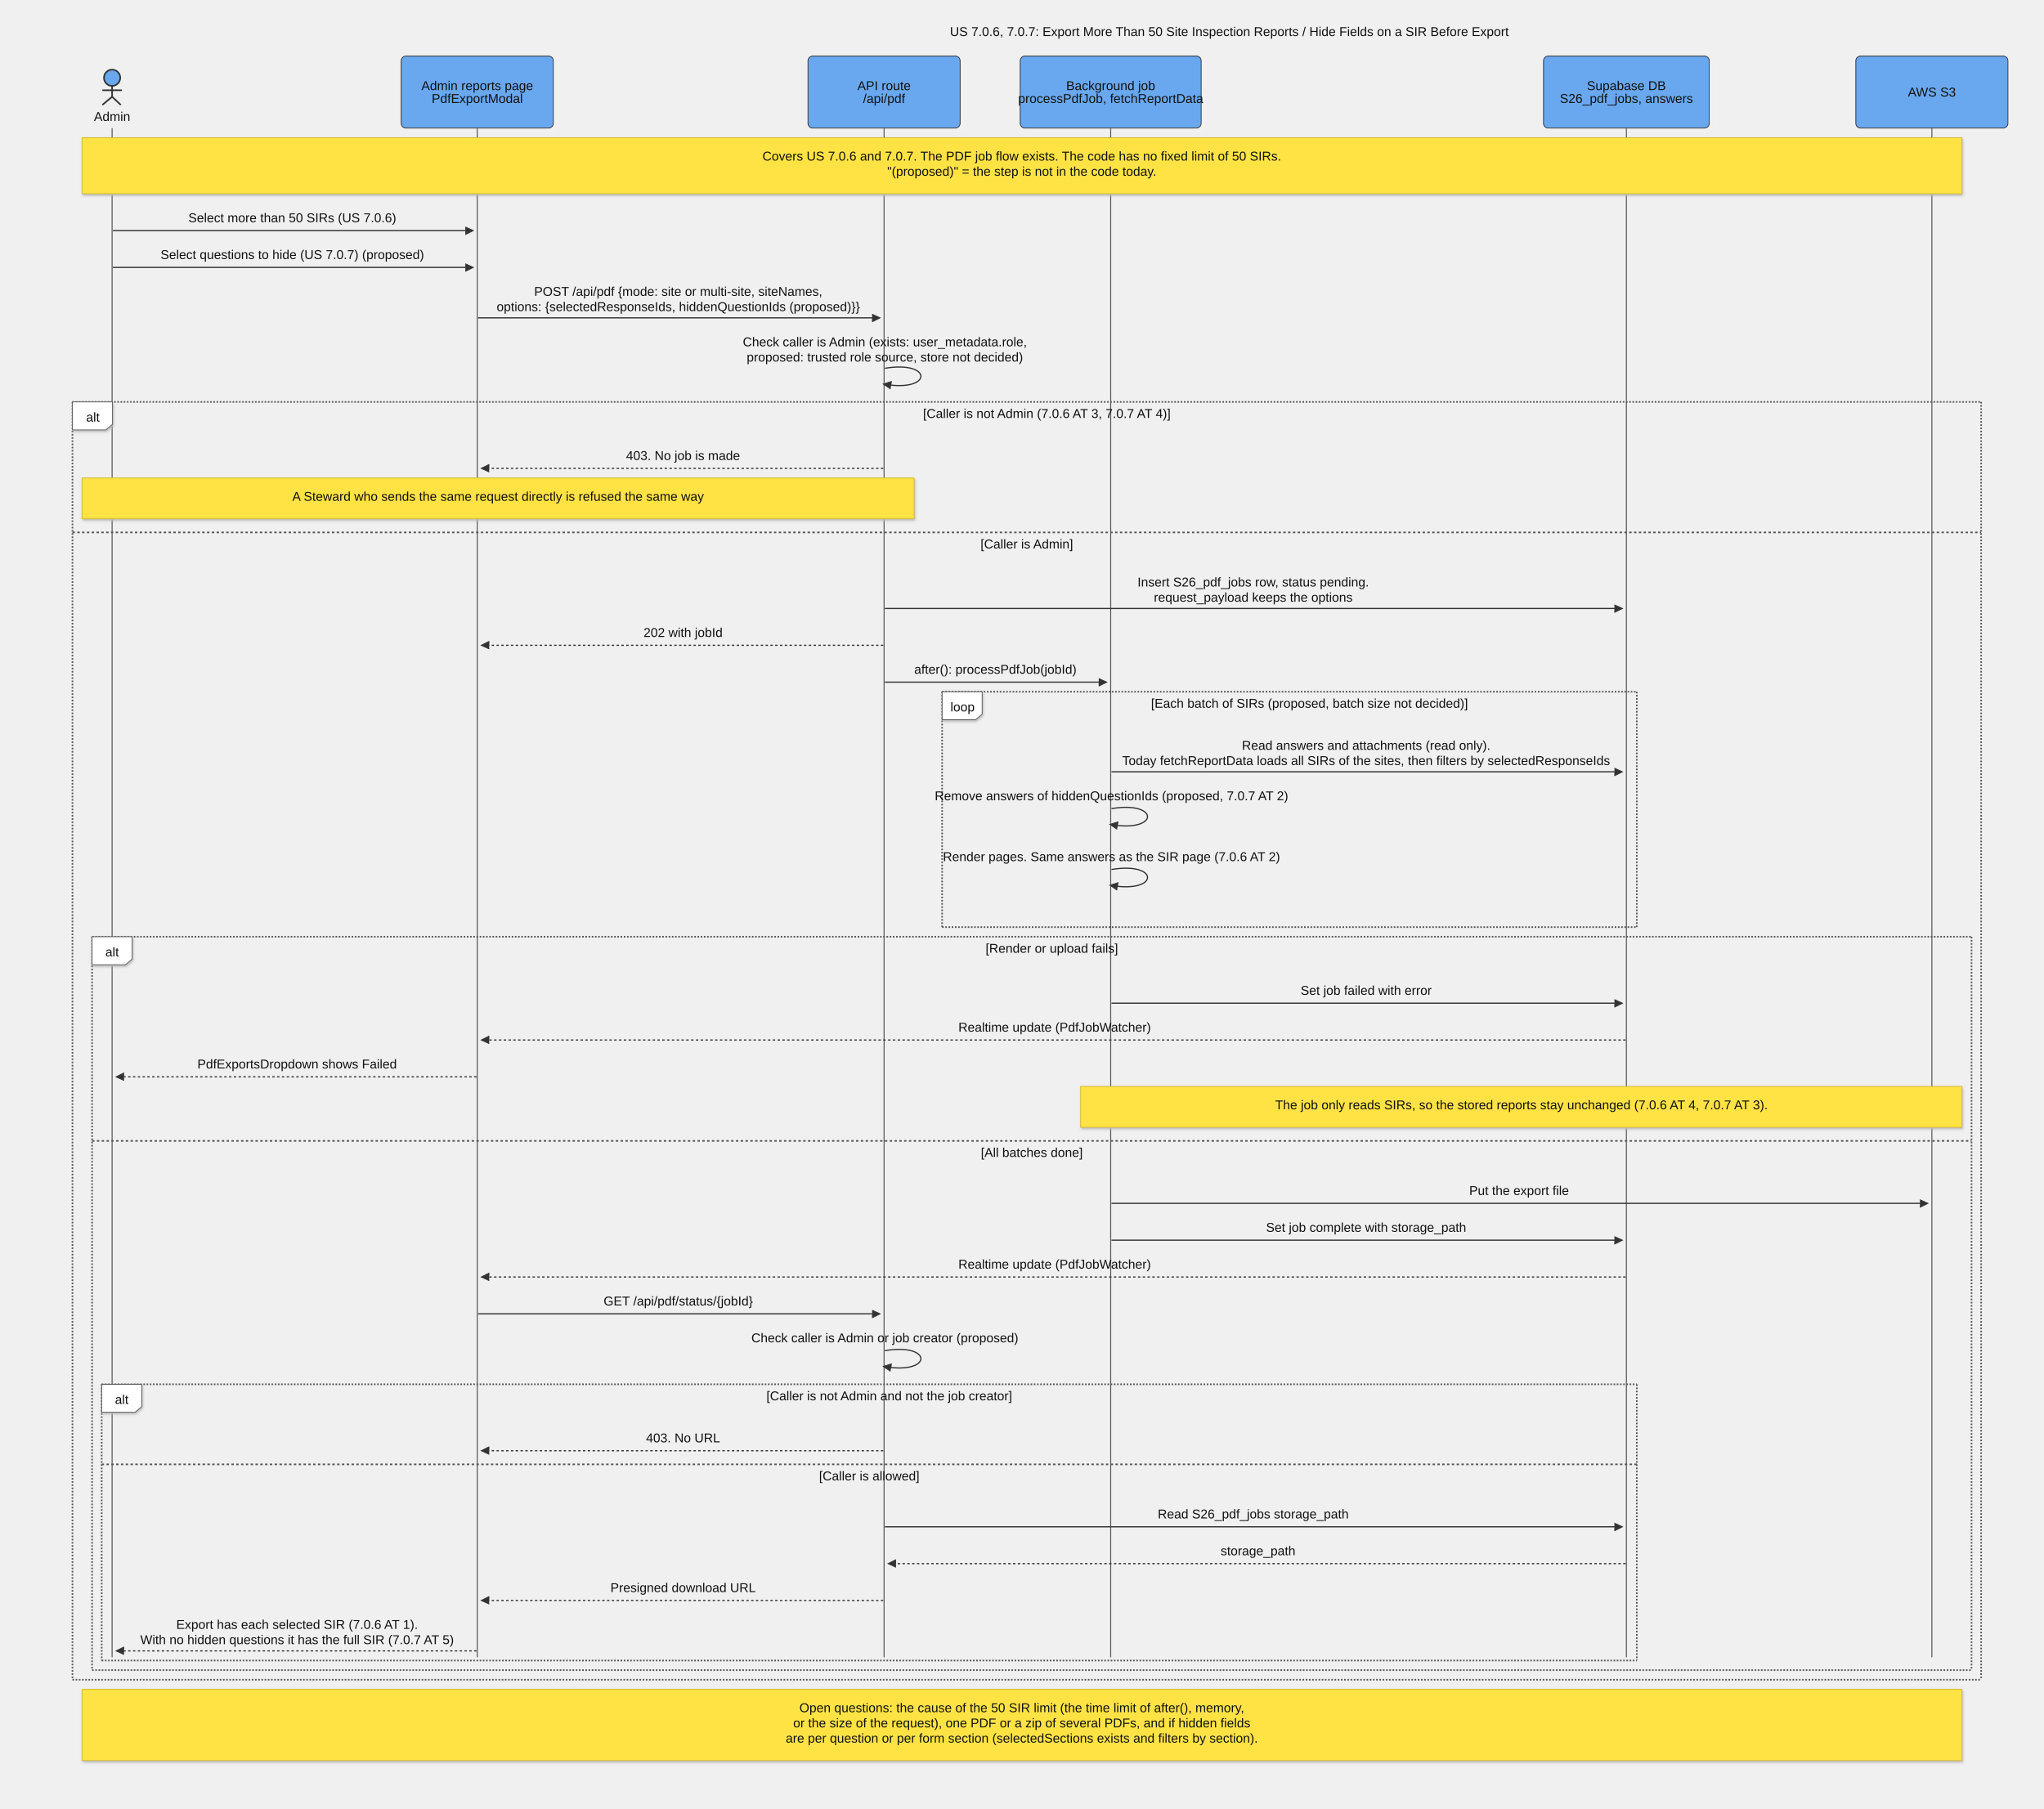
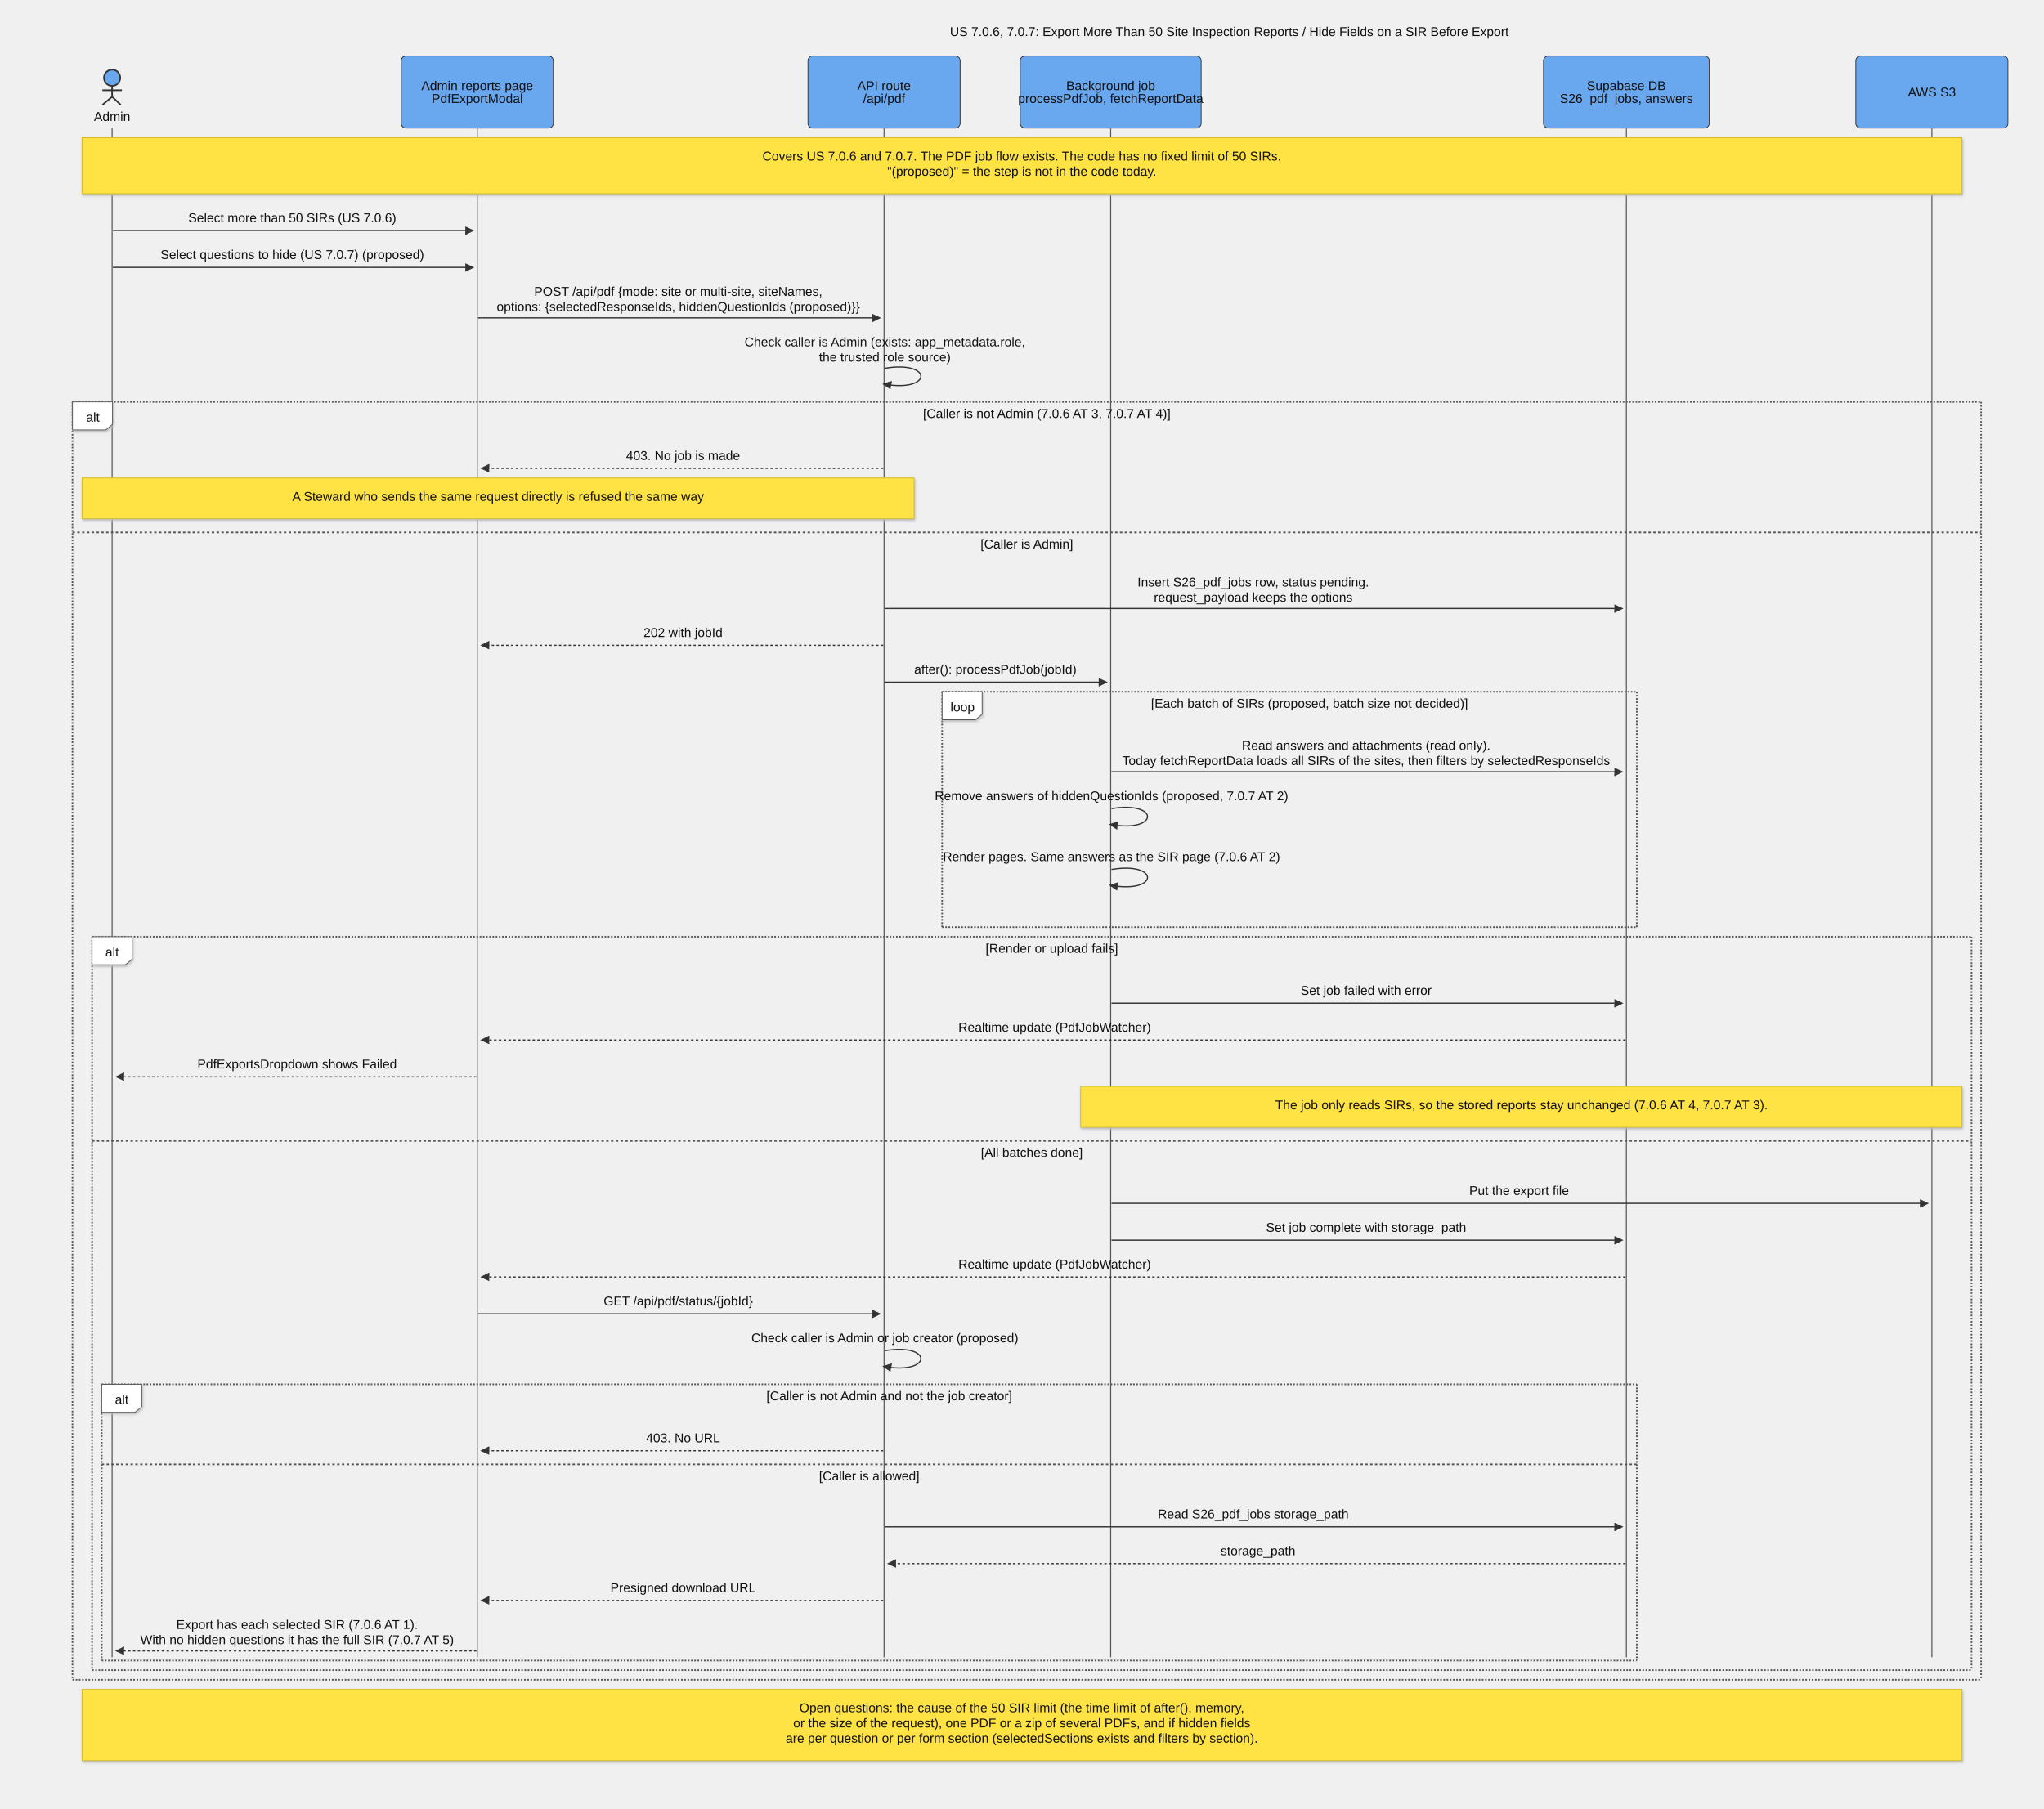
<svg xmlns="http://www.w3.org/2000/svg" id="my-svg" width="100%" style="max-width: 2552.5px; background-color: white;" viewBox="-45 -70 2552.5 2259" role="graphics-document document" aria-roledescription="sequence">
  <g>
    <line id="actor5" x1="2367.5" y1="90" x2="2367.5" y2="2000" class="actor-line 200" stroke-width="0.5px" stroke="#999" name="S3" data-et="life-line" data-id="S3" />
    <g id="root-5" data-look="neo" data-et="participant" data-type="participant" data-id="S3">
      <rect x="2272.5" y="0" fill="#eaeaea" stroke="#666" width="190" height="90" name="S3" rx="6" ry="6" class="actor actor-top" data-look="neo" filter="url(#my-svg-drop-shadow)" />
      <text x="2367.5" y="45" dominant-baseline="central" alignment-baseline="central" class="actor actor-box" style="text-anchor: middle; font-size: 16px; font-weight: 400;">
        <tspan x="2367.5" dy="0">AWS S3</tspan>
      </text>
    </g>
  </g>
  <g>
    <line id="actor4" x1="1986" y1="90" x2="1986" y2="2000" class="actor-line 200" stroke-width="0.5px" stroke="#999" name="DB" data-et="life-line" data-id="DB" />
    <g id="root-4" data-look="neo" data-et="participant" data-type="participant" data-id="DB">
      <rect x="1882.5" y="0" fill="#eaeaea" stroke="#666" width="207" height="90" name="DB" rx="6" ry="6" class="actor actor-top" data-look="neo" filter="url(#my-svg-drop-shadow)" />
      <text x="1986" y="45" dominant-baseline="central" alignment-baseline="central" class="actor actor-box" style="text-anchor: middle; font-size: 16px; font-weight: 400;">
        <tspan x="1986" dy="-8">Supabase DB</tspan>
      </text>
      <text x="1986" y="45" dominant-baseline="central" alignment-baseline="central" class="actor actor-box" style="text-anchor: middle; font-size: 16px; font-weight: 400;">
        <tspan x="1986" dy="8">S26_pdf_jobs, answers</tspan>
      </text>
    </g>
  </g>
  <g>
    <line id="actor3" x1="1342" y1="90" x2="1342" y2="2000" class="actor-line 200" stroke-width="0.5px" stroke="#999" name="Job" data-et="life-line" data-id="Job" />
    <g id="root-3" data-look="neo" data-et="participant" data-type="participant" data-id="Job">
      <rect x="1229" y="0" fill="#eaeaea" stroke="#666" width="226" height="90" name="Job" rx="6" ry="6" class="actor actor-top" data-look="neo" filter="url(#my-svg-drop-shadow)" />
      <text x="1342" y="45" dominant-baseline="central" alignment-baseline="central" class="actor actor-box" style="text-anchor: middle; font-size: 16px; font-weight: 400;">
        <tspan x="1342" dy="-8">Background job</tspan>
      </text>
      <text x="1342" y="45" dominant-baseline="central" alignment-baseline="central" class="actor actor-box" style="text-anchor: middle; font-size: 16px; font-weight: 400;">
        <tspan x="1342" dy="8">processPdfJob, fetchReportData</tspan>
      </text>
    </g>
  </g>
  <g>
    <line id="actor2" x1="1059" y1="90" x2="1059" y2="2000" class="actor-line 200" stroke-width="0.5px" stroke="#999" name="Api" data-et="life-line" data-id="Api" />
    <g id="root-2" data-look="neo" data-et="participant" data-type="participant" data-id="Api">
      <rect x="964" y="0" fill="#eaeaea" stroke="#666" width="190" height="90" name="Api" rx="6" ry="6" class="actor actor-top" data-look="neo" filter="url(#my-svg-drop-shadow)" />
      <text x="1059" y="45" dominant-baseline="central" alignment-baseline="central" class="actor actor-box" style="text-anchor: middle; font-size: 16px; font-weight: 400;">
        <tspan x="1059" dy="-8">API route</tspan>
      </text>
      <text x="1059" y="45" dominant-baseline="central" alignment-baseline="central" class="actor actor-box" style="text-anchor: middle; font-size: 16px; font-weight: 400;">
        <tspan x="1059" dy="8">/api/pdf</tspan>
      </text>
    </g>
  </g>
  <g>
    <line id="actor1" x1="551" y1="90" x2="551" y2="2000" class="actor-line 200" stroke-width="0.5px" stroke="#999" name="Page" data-et="life-line" data-id="Page" />
    <g id="root-1" data-look="neo" data-et="participant" data-type="participant" data-id="Page">
      <rect x="456" y="0" fill="#eaeaea" stroke="#666" width="190" height="90" name="Page" rx="6" ry="6" class="actor actor-top" data-look="neo" filter="url(#my-svg-drop-shadow)" />
      <text x="551" y="45" dominant-baseline="central" alignment-baseline="central" class="actor actor-box" style="text-anchor: middle; font-size: 16px; font-weight: 400;">
        <tspan x="551" dy="-8">Admin reports page</tspan>
      </text>
      <text x="551" y="45" dominant-baseline="central" alignment-baseline="central" class="actor actor-box" style="text-anchor: middle; font-size: 16px; font-weight: 400;">
        <tspan x="551" dy="8">PdfExportModal</tspan>
      </text>
    </g>
  </g>
  <g>
    <line id="actor0" x1="95" y1="90" x2="95" y2="2000" class="actor-line 200" stroke-width="0.5px" stroke="#999" name="Admin" data-et="life-line" data-id="Admin" />
  </g>
  <style>#my-svg{font-family:"trebuchet ms",verdana,arial,sans-serif;font-size:16px;fill:#111111;}@keyframes edge-animation-frame{from{stroke-dashoffset:0;}}@keyframes dash{to{stroke-dashoffset:0;}}#my-svg .edge-animation-slow{stroke-dasharray:9,5!important;stroke-dashoffset:900;animation:dash 50s linear infinite;stroke-linecap:round;}#my-svg .edge-animation-fast{stroke-dasharray:9,5!important;stroke-dashoffset:900;animation:dash 20s linear infinite;stroke-linecap:round;}#my-svg .error-icon{fill:hsl(31.791, 80.723%, 72.451%);}#my-svg .error-text{fill:rgb(13.542, 66.864, 126.958);stroke:rgb(13.542, 66.864, 126.958);}#my-svg .edge-thickness-normal{stroke-width:1px;}#my-svg .edge-thickness-thick{stroke-width:3.5px;}#my-svg .edge-pattern-solid{stroke-dasharray:0;}#my-svg .edge-thickness-invisible{stroke-width:0;fill:none;}#my-svg .edge-pattern-dashed{stroke-dasharray:3;}#my-svg .edge-pattern-dotted{stroke-dasharray:2;}#my-svg .marker{fill:#000000;stroke:#000000;}#my-svg .marker.cross{stroke:#000000;}#my-svg svg{font-family:"trebuchet ms",verdana,arial,sans-serif;font-size:16px;}#my-svg p{margin:0;}#my-svg .actor{stroke:#333333;fill:#69a8ef;stroke-width:1;}#my-svg rect.actor.outer-path[data-look="neo"]{filter:drop-shadow( 1px 2px 2px rgba(185,185,185,1));}#my-svg rect.note[data-look="neo"]{stroke:#d4ba24;fill:#ffe344;filter:drop-shadow( 1px 2px 2px rgba(185,185,185,1));}#my-svg text.actor&gt;tspan{fill:#111111;stroke:none;}#my-svg .actor-line{stroke:#555555;}#my-svg .innerArc{stroke-width:1.5;stroke-dasharray:none;}#my-svg .messageLine0{stroke-width:1.5;stroke-dasharray:none;stroke:#333333;}#my-svg .messageLine1{stroke-width:1.5;stroke-dasharray:2,2;stroke:#333333;}#my-svg [id$="-arrowhead"] path{fill:#333333;stroke:#333333;}#my-svg .sequenceNumber{fill:#ffffff;}#my-svg [id$="-sequencenumber"]{fill:#333333;}#my-svg [id$="-crosshead"] path{fill:#333333;stroke:#333333;}#my-svg .messageText{fill:#111111;stroke:none;}#my-svg .labelBox{stroke:#555555;fill:#ffffff;filter:drop-shadow( 1px 2px 2px rgba(185,185,185,1));}#my-svg .labelText,#my-svg .labelText&gt;tspan{fill:#111111;stroke:none;}#my-svg .loopText,#my-svg .loopText&gt;tspan{fill:#111111;stroke:none;}#my-svg .sectionTitle,#my-svg .sectionTitle&gt;tspan{fill:#111111;stroke:none;}#my-svg .loopLine{stroke-width:2px;stroke-dasharray:2,2;stroke:#555555;fill:#555555;}#my-svg .note{stroke:#d4ba24;fill:#ffe344;}#my-svg .noteText,#my-svg .noteText&gt;tspan{fill:#111111;stroke:none;}#my-svg .activation0{fill:#cdd3db;stroke:#cdd3db;}#my-svg .activation1{fill:#cdd3db;stroke:#cdd3db;}#my-svg .activation2{fill:#cdd3db;stroke:#cdd3db;}#my-svg .actorPopupMenu{position:absolute;}#my-svg .actorPopupMenuPanel{position:absolute;fill:#69a8ef;box-shadow:0px 8px 16px 0px rgba(0,0,0,0.2);filter:drop-shadow(3px 5px 2px rgb(0 0 0 / 0.4));}#my-svg .actor-man circle,#my-svg line{fill:#69a8ef;stroke-width:2px;}#my-svg g rect.rect{filter:drop-shadow( 1px 2px 2px rgba(185,185,185,1));stroke:#333333;}#my-svg .node .neo-node{stroke:#333333;}#my-svg [data-look="neo"].node rect,#my-svg [data-look="neo"].cluster rect,#my-svg [data-look="neo"].node polygon{stroke:url(#my-svg-gradient);filter:drop-shadow( 1px 2px 2px rgba(185,185,185,1));}#my-svg [data-look="neo"].swimlane.cluster rect{filter:none;}#my-svg [data-look="neo"].node path{stroke:url(#my-svg-gradient);stroke-width:1px;}#my-svg [data-look="neo"].node .outer-path{filter:drop-shadow( 1px 2px 2px rgba(185,185,185,1));}#my-svg [data-look="neo"].node .neo-line path{stroke:#333333;filter:none;}#my-svg [data-look="neo"].node circle{stroke:url(#my-svg-gradient);filter:drop-shadow( 1px 2px 2px rgba(185,185,185,1));}#my-svg [data-look="neo"].node circle .state-start{fill:#000000;}#my-svg [data-look="neo"].icon-shape .icon{fill:url(#my-svg-gradient);filter:drop-shadow( 1px 2px 2px rgba(185,185,185,1));}#my-svg [data-look="neo"].icon-shape .icon-neo path{stroke:url(#my-svg-gradient);filter:drop-shadow( 1px 2px 2px rgba(185,185,185,1));}#my-svg .actor-line{stroke-dasharray:10,10!important;stroke-width:1.25px!important;}#my-svg :root{--mermaid-font-family:"trebuchet ms",verdana,arial,sans-serif;}</style>
  <g />
  <defs>
    <symbol id="my-svg-computer" width="24" height="24">
      <path transform="scale(.5)" d="M2 2v13h20v-13h-20zm18 11h-16v-9h16v9zm-10.228 6l.466-1h3.524l.467 1h-4.457zm14.228 3h-24l2-6h2.104l-1.33 4h18.45l-1.297-4h2.073l2 6zm-5-10h-14v-7h14v7z" />
    </symbol>
  </defs>
  <defs>
    <symbol id="my-svg-database" fill-rule="evenodd" clip-rule="evenodd">
      <path transform="scale(.5)" d="M12.258.001l.256.004.255.005.253.008.251.01.249.012.247.015.246.016.242.019.241.02.239.023.236.024.233.027.231.028.229.031.225.032.223.034.22.036.217.038.214.04.211.041.208.043.205.045.201.046.198.048.194.05.191.051.187.053.183.054.18.056.175.057.172.059.168.06.163.061.16.063.155.064.15.066.074.033.073.033.071.034.07.034.069.035.068.035.067.035.066.035.064.036.064.036.062.036.06.036.06.037.058.037.058.037.055.038.055.038.053.038.052.038.051.039.05.039.048.039.047.039.045.04.044.04.043.04.041.04.04.041.039.041.037.041.036.041.034.041.033.042.032.042.03.042.029.042.027.042.026.043.024.043.023.043.021.043.02.043.018.044.017.043.015.044.013.044.012.044.011.045.009.044.007.045.006.045.004.045.002.045.001.045v17l-.001.045-.002.045-.004.045-.006.045-.007.045-.009.044-.011.045-.012.044-.013.044-.015.044-.017.043-.018.044-.02.043-.021.043-.023.043-.024.043-.026.043-.027.042-.029.042-.03.042-.032.042-.033.042-.034.041-.036.041-.037.041-.039.041-.04.041-.041.04-.043.04-.044.04-.045.04-.047.039-.048.039-.05.039-.051.039-.052.038-.053.038-.055.038-.055.038-.058.037-.058.037-.06.037-.06.036-.062.036-.064.036-.064.036-.066.035-.067.035-.068.035-.069.035-.07.034-.071.034-.073.033-.074.033-.15.066-.155.064-.16.063-.163.061-.168.06-.172.059-.175.057-.18.056-.183.054-.187.053-.191.051-.194.05-.198.048-.201.046-.205.045-.208.043-.211.041-.214.04-.217.038-.22.036-.223.034-.225.032-.229.031-.231.028-.233.027-.236.024-.239.023-.241.02-.242.019-.246.016-.247.015-.249.012-.251.01-.253.008-.255.005-.256.004-.258.001-.258-.001-.256-.004-.255-.005-.253-.008-.251-.01-.249-.012-.247-.015-.245-.016-.243-.019-.241-.02-.238-.023-.236-.024-.234-.027-.231-.028-.228-.031-.226-.032-.223-.034-.22-.036-.217-.038-.214-.04-.211-.041-.208-.043-.204-.045-.201-.046-.198-.048-.195-.05-.19-.051-.187-.053-.184-.054-.179-.056-.176-.057-.172-.059-.167-.06-.164-.061-.159-.063-.155-.064-.151-.066-.074-.033-.072-.033-.072-.034-.07-.034-.069-.035-.068-.035-.067-.035-.066-.035-.064-.036-.063-.036-.062-.036-.061-.036-.06-.037-.058-.037-.057-.037-.056-.038-.055-.038-.053-.038-.052-.038-.051-.039-.049-.039-.049-.039-.046-.039-.046-.04-.044-.04-.043-.04-.041-.04-.04-.041-.039-.041-.037-.041-.036-.041-.034-.041-.033-.042-.032-.042-.03-.042-.029-.042-.027-.042-.026-.043-.024-.043-.023-.043-.021-.043-.02-.043-.018-.044-.017-.043-.015-.044-.013-.044-.012-.044-.011-.045-.009-.044-.007-.045-.006-.045-.004-.045-.002-.045-.001-.045v-17l.001-.045.002-.045.004-.045.006-.045.007-.045.009-.044.011-.045.012-.044.013-.044.015-.044.017-.043.018-.044.02-.043.021-.043.023-.043.024-.043.026-.043.027-.042.029-.042.03-.042.032-.042.033-.042.034-.041.036-.041.037-.041.039-.041.04-.041.041-.04.043-.04.044-.04.046-.04.046-.039.049-.039.049-.039.051-.039.052-.038.053-.038.055-.038.056-.038.057-.037.058-.037.06-.037.061-.036.062-.036.063-.036.064-.036.066-.035.067-.035.068-.035.069-.035.07-.034.072-.034.072-.033.074-.033.151-.066.155-.064.159-.063.164-.061.167-.06.172-.059.176-.057.179-.056.184-.054.187-.053.19-.051.195-.05.198-.048.201-.046.204-.045.208-.043.211-.041.214-.04.217-.038.22-.036.223-.034.226-.032.228-.031.231-.028.234-.027.236-.024.238-.023.241-.02.243-.019.245-.016.247-.015.249-.012.251-.01.253-.008.255-.005.256-.004.258-.001.258.001zm-9.258 20.499v.01l.001.021.003.021.004.022.005.021.006.022.007.022.009.023.01.022.011.023.012.023.013.023.015.023.016.024.017.023.018.024.019.024.021.024.022.025.023.024.024.025.052.049.056.05.061.051.066.051.07.051.075.051.079.052.084.052.088.052.092.052.097.052.102.051.105.052.11.052.114.051.119.051.123.051.127.05.131.05.135.05.139.048.144.049.147.047.152.047.155.047.16.045.163.045.167.043.171.043.176.041.178.041.183.039.187.039.19.037.194.035.197.035.202.033.204.031.209.03.212.029.216.027.219.025.222.024.226.021.23.02.233.018.236.016.24.015.243.012.246.01.249.008.253.005.256.004.259.001.26-.001.257-.004.254-.005.25-.008.247-.011.244-.012.241-.014.237-.016.233-.018.231-.021.226-.021.224-.024.22-.026.216-.027.212-.028.21-.031.205-.031.202-.034.198-.034.194-.036.191-.037.187-.039.183-.04.179-.04.175-.042.172-.043.168-.044.163-.045.16-.046.155-.046.152-.047.148-.048.143-.049.139-.049.136-.05.131-.05.126-.05.123-.051.118-.052.114-.051.11-.052.106-.052.101-.052.096-.052.092-.052.088-.053.083-.051.079-.052.074-.052.07-.051.065-.051.06-.051.056-.05.051-.05.023-.024.023-.025.021-.024.02-.024.019-.024.018-.024.017-.024.015-.023.014-.024.013-.023.012-.023.01-.023.01-.022.008-.022.006-.022.006-.022.004-.022.004-.021.001-.021.001-.021v-4.127l-.077.055-.08.053-.083.054-.085.053-.087.052-.09.052-.093.051-.095.05-.097.05-.1.049-.102.049-.105.048-.106.047-.109.047-.111.046-.114.045-.115.045-.118.044-.12.043-.122.042-.124.042-.126.041-.128.04-.13.04-.132.038-.134.038-.135.037-.138.037-.139.035-.142.035-.143.034-.144.033-.147.032-.148.031-.15.03-.151.03-.153.029-.154.027-.156.027-.158.026-.159.025-.161.024-.162.023-.163.022-.165.021-.166.02-.167.019-.169.018-.169.017-.171.016-.173.015-.173.014-.175.013-.175.012-.177.011-.178.01-.179.008-.179.008-.181.006-.182.005-.182.004-.184.003-.184.002h-.37l-.184-.002-.184-.003-.182-.004-.182-.005-.181-.006-.179-.008-.179-.008-.178-.01-.176-.011-.176-.012-.175-.013-.173-.014-.172-.015-.171-.016-.17-.017-.169-.018-.167-.019-.166-.02-.165-.021-.163-.022-.162-.023-.161-.024-.159-.025-.157-.026-.156-.027-.155-.027-.153-.029-.151-.03-.15-.03-.148-.031-.146-.032-.145-.033-.143-.034-.141-.035-.14-.035-.137-.037-.136-.037-.134-.038-.132-.038-.13-.04-.128-.04-.126-.041-.124-.042-.122-.042-.12-.044-.117-.043-.116-.045-.113-.045-.112-.046-.109-.047-.106-.047-.105-.048-.102-.049-.1-.049-.097-.05-.095-.05-.093-.052-.09-.051-.087-.052-.085-.053-.083-.054-.08-.054-.077-.054v4.127zm0-5.654v.011l.001.021.003.021.004.021.005.022.006.022.007.022.009.022.01.022.011.023.012.023.013.023.015.024.016.023.017.024.018.024.019.024.021.024.022.024.023.025.024.024.052.05.056.05.061.05.066.051.07.051.075.052.079.051.084.052.088.052.092.052.097.052.102.052.105.052.11.051.114.051.119.052.123.05.127.051.131.05.135.049.139.049.144.048.147.048.152.047.155.046.16.045.163.045.167.044.171.042.176.042.178.04.183.04.187.038.19.037.194.036.197.034.202.033.204.032.209.03.212.028.216.027.219.025.222.024.226.022.23.02.233.018.236.016.24.014.243.012.246.01.249.008.253.006.256.003.259.001.26-.001.257-.003.254-.006.25-.008.247-.01.244-.012.241-.015.237-.016.233-.018.231-.02.226-.022.224-.024.22-.025.216-.027.212-.029.21-.03.205-.032.202-.033.198-.035.194-.036.191-.037.187-.039.183-.039.179-.041.175-.042.172-.043.168-.044.163-.045.16-.045.155-.047.152-.047.148-.048.143-.048.139-.05.136-.049.131-.05.126-.051.123-.051.118-.051.114-.052.11-.052.106-.052.101-.052.096-.052.092-.052.088-.052.083-.052.079-.052.074-.051.07-.052.065-.051.06-.05.056-.051.051-.049.023-.025.023-.024.021-.025.02-.024.019-.024.018-.024.017-.024.015-.023.014-.023.013-.024.012-.022.01-.023.01-.023.008-.022.006-.022.006-.022.004-.021.004-.022.001-.021.001-.021v-4.139l-.077.054-.08.054-.083.054-.085.052-.087.053-.09.051-.093.051-.095.051-.097.05-.1.049-.102.049-.105.048-.106.047-.109.047-.111.046-.114.045-.115.044-.118.044-.12.044-.122.042-.124.042-.126.041-.128.04-.13.039-.132.039-.134.038-.135.037-.138.036-.139.036-.142.035-.143.033-.144.033-.147.033-.148.031-.15.03-.151.03-.153.028-.154.028-.156.027-.158.026-.159.025-.161.024-.162.023-.163.022-.165.021-.166.02-.167.019-.169.018-.169.017-.171.016-.173.015-.173.014-.175.013-.175.012-.177.011-.178.009-.179.009-.179.007-.181.007-.182.005-.182.004-.184.003-.184.002h-.37l-.184-.002-.184-.003-.182-.004-.182-.005-.181-.007-.179-.007-.179-.009-.178-.009-.176-.011-.176-.012-.175-.013-.173-.014-.172-.015-.171-.016-.17-.017-.169-.018-.167-.019-.166-.02-.165-.021-.163-.022-.162-.023-.161-.024-.159-.025-.157-.026-.156-.027-.155-.028-.153-.028-.151-.03-.15-.03-.148-.031-.146-.033-.145-.033-.143-.033-.141-.035-.14-.036-.137-.036-.136-.037-.134-.038-.132-.039-.13-.039-.128-.04-.126-.041-.124-.042-.122-.043-.12-.043-.117-.044-.116-.044-.113-.046-.112-.046-.109-.046-.106-.047-.105-.048-.102-.049-.1-.049-.097-.05-.095-.051-.093-.051-.09-.051-.087-.053-.085-.052-.083-.054-.08-.054-.077-.054v4.139zm0-5.666v.011l.001.02.003.022.004.021.005.022.006.021.007.022.009.023.01.022.011.023.012.023.013.023.015.023.016.024.017.024.018.023.019.024.021.025.022.024.023.024.024.025.052.05.056.05.061.05.066.051.07.051.075.052.079.051.084.052.088.052.092.052.097.052.102.052.105.051.11.052.114.051.119.051.123.051.127.05.131.05.135.05.139.049.144.048.147.048.152.047.155.046.16.045.163.045.167.043.171.043.176.042.178.04.183.04.187.038.19.037.194.036.197.034.202.033.204.032.209.03.212.028.216.027.219.025.222.024.226.021.23.02.233.018.236.017.24.014.243.012.246.01.249.008.253.006.256.003.259.001.26-.001.257-.003.254-.006.25-.008.247-.01.244-.013.241-.014.237-.016.233-.018.231-.02.226-.022.224-.024.22-.025.216-.027.212-.029.21-.03.205-.032.202-.033.198-.035.194-.036.191-.037.187-.039.183-.039.179-.041.175-.042.172-.043.168-.044.163-.045.16-.045.155-.047.152-.047.148-.048.143-.049.139-.049.136-.049.131-.051.126-.05.123-.051.118-.052.114-.051.11-.052.106-.052.101-.052.096-.052.092-.052.088-.052.083-.052.079-.052.074-.052.07-.051.065-.051.06-.051.056-.05.051-.049.023-.025.023-.025.021-.024.02-.024.019-.024.018-.024.017-.024.015-.023.014-.024.013-.023.012-.023.01-.022.01-.023.008-.022.006-.022.006-.022.004-.022.004-.021.001-.021.001-.021v-4.153l-.077.054-.08.054-.083.053-.085.053-.087.053-.09.051-.093.051-.095.051-.097.05-.1.049-.102.048-.105.048-.106.048-.109.046-.111.046-.114.046-.115.044-.118.044-.12.043-.122.043-.124.042-.126.041-.128.04-.13.039-.132.039-.134.038-.135.037-.138.036-.139.036-.142.034-.143.034-.144.033-.147.032-.148.032-.15.03-.151.03-.153.028-.154.028-.156.027-.158.026-.159.024-.161.024-.162.023-.163.023-.165.021-.166.02-.167.019-.169.018-.169.017-.171.016-.173.015-.173.014-.175.013-.175.012-.177.01-.178.01-.179.009-.179.007-.181.006-.182.006-.182.004-.184.003-.184.001-.185.001-.185-.001-.184-.001-.184-.003-.182-.004-.182-.006-.181-.006-.179-.007-.179-.009-.178-.01-.176-.01-.176-.012-.175-.013-.173-.014-.172-.015-.171-.016-.17-.017-.169-.018-.167-.019-.166-.02-.165-.021-.163-.023-.162-.023-.161-.024-.159-.024-.157-.026-.156-.027-.155-.028-.153-.028-.151-.03-.15-.03-.148-.032-.146-.032-.145-.033-.143-.034-.141-.034-.14-.036-.137-.036-.136-.037-.134-.038-.132-.039-.13-.039-.128-.041-.126-.041-.124-.041-.122-.043-.12-.043-.117-.044-.116-.044-.113-.046-.112-.046-.109-.046-.106-.048-.105-.048-.102-.048-.1-.05-.097-.049-.095-.051-.093-.051-.09-.052-.087-.052-.085-.053-.083-.053-.08-.054-.077-.054v4.153zm8.74-8.179l-.257.004-.254.005-.25.008-.247.011-.244.012-.241.014-.237.016-.233.018-.231.021-.226.022-.224.023-.22.026-.216.027-.212.028-.21.031-.205.032-.202.033-.198.034-.194.036-.191.038-.187.038-.183.04-.179.041-.175.042-.172.043-.168.043-.163.045-.16.046-.155.046-.152.048-.148.048-.143.048-.139.049-.136.05-.131.05-.126.051-.123.051-.118.051-.114.052-.11.052-.106.052-.101.052-.096.052-.092.052-.088.052-.083.052-.079.052-.074.051-.07.052-.065.051-.06.05-.056.05-.051.05-.023.025-.023.024-.021.024-.02.025-.019.024-.018.024-.017.023-.015.024-.014.023-.013.023-.012.023-.01.023-.01.022-.008.022-.006.023-.006.021-.004.022-.004.021-.001.021-.001.021.001.021.001.021.004.021.004.022.006.021.006.023.008.022.01.022.01.023.012.023.013.023.014.023.015.024.017.023.018.024.019.024.02.025.021.024.023.024.023.025.051.05.056.05.06.05.065.051.07.052.074.051.079.052.083.052.088.052.092.052.096.052.101.052.106.052.11.052.114.052.118.051.123.051.126.051.131.05.136.05.139.049.143.048.148.048.152.048.155.046.16.046.163.045.168.043.172.043.175.042.179.041.183.04.187.038.191.038.194.036.198.034.202.033.205.032.21.031.212.028.216.027.22.026.224.023.226.022.231.021.233.018.237.016.241.014.244.012.247.011.25.008.254.005.257.004.26.001.26-.001.257-.004.254-.005.25-.008.247-.011.244-.012.241-.014.237-.016.233-.018.231-.021.226-.022.224-.023.22-.026.216-.027.212-.028.21-.031.205-.032.202-.033.198-.034.194-.036.191-.038.187-.038.183-.04.179-.041.175-.042.172-.043.168-.043.163-.045.16-.046.155-.046.152-.048.148-.048.143-.048.139-.049.136-.05.131-.05.126-.051.123-.051.118-.051.114-.052.11-.052.106-.052.101-.052.096-.052.092-.052.088-.052.083-.052.079-.052.074-.051.07-.052.065-.051.06-.05.056-.05.051-.05.023-.025.023-.024.021-.024.02-.025.019-.024.018-.024.017-.023.015-.024.014-.023.013-.023.012-.023.01-.023.01-.022.008-.022.006-.023.006-.021.004-.022.004-.021.001-.021.001-.021-.001-.021-.001-.021-.004-.021-.004-.022-.006-.021-.006-.023-.008-.022-.01-.022-.01-.023-.012-.023-.013-.023-.014-.023-.015-.024-.017-.023-.018-.024-.019-.024-.02-.025-.021-.024-.023-.024-.023-.025-.051-.05-.056-.05-.06-.05-.065-.051-.07-.052-.074-.051-.079-.052-.083-.052-.088-.052-.092-.052-.096-.052-.101-.052-.106-.052-.11-.052-.114-.052-.118-.051-.123-.051-.126-.051-.131-.05-.136-.05-.139-.049-.143-.048-.148-.048-.152-.048-.155-.046-.16-.046-.163-.045-.168-.043-.172-.043-.175-.042-.179-.041-.183-.04-.187-.038-.191-.038-.194-.036-.198-.034-.202-.033-.205-.032-.21-.031-.212-.028-.216-.027-.22-.026-.224-.023-.226-.022-.231-.021-.233-.018-.237-.016-.241-.014-.244-.012-.247-.011-.25-.008-.254-.005-.257-.004-.26-.001-.26.001z" />
    </symbol>
  </defs>
  <defs>
    <symbol id="my-svg-clock" width="24" height="24">
      <path transform="scale(.5)" d="M12 2c5.514 0 10 4.486 10 10s-4.486 10-10 10-10-4.486-10-10 4.486-10 10-10zm0-2c-6.627 0-12 5.373-12 12s5.373 12 12 12 12-5.373 12-12-5.373-12-12-12zm5.848 12.459c.202.038.202.333.001.372-1.907.361-6.045 1.111-6.547 1.111-.719 0-1.301-.582-1.301-1.301 0-.512.77-5.447 1.125-7.445.034-.192.312-.181.343.014l.985 6.238 5.394 1.011z" />
    </symbol>
  </defs>
  <defs>
    <marker id="my-svg-arrowhead" refX="7.9" refY="5" markerUnits="userSpaceOnUse" markerWidth="12" markerHeight="12" orient="auto-start-reverse">
      <path d="M -1 0 L 10 5 L 0 10 z" />
    </marker>
  </defs>
  <defs>
    <marker id="my-svg-crosshead" markerWidth="15" markerHeight="8" orient="auto" refX="4" refY="4.5">
      <path fill="none" stroke="#000000" stroke-width="1pt" d="M 1,2 L 6,7 M 6,2 L 1,7" style="stroke-dasharray: 0, 0;" />
    </marker>
  </defs>
  <defs>
    <marker id="my-svg-filled-head" refX="15.5" refY="7" markerWidth="20" markerHeight="28" orient="auto">
      <path d="M 18,7 L9,13 L14,7 L9,1 Z" />
    </marker>
  </defs>
  <defs>
    <marker id="my-svg-sequencenumber" refX="15" refY="15" markerWidth="60" markerHeight="40" orient="auto">
      <circle cx="15" cy="15" r="6" />
    </marker>
  </defs>
  <defs>
    <marker id="my-svg-solidTopArrowHead" refX="7.9" refY="7.25" markerUnits="userSpaceOnUse" markerWidth="12" markerHeight="12" orient="auto-start-reverse">
      <path d="M 0 0 L 10 8 L 0 8 z" />
    </marker>
  </defs>
  <defs>
    <marker id="my-svg-solidBottomArrowHead" refX="7.9" refY="0.75" markerUnits="userSpaceOnUse" markerWidth="12" markerHeight="12" orient="auto-start-reverse">
      <path d="M 0 0 L 10 0 L 0 8 z" />
    </marker>
  </defs>
  <defs>
    <marker id="my-svg-stickTopArrowHead" refX="7.5" refY="7" markerUnits="userSpaceOnUse" markerWidth="12" markerHeight="12" orient="auto-start-reverse">
      <path d="M 0 0 L 7 7" stroke="black" stroke-width="1.5" fill="none" />
    </marker>
  </defs>
  <defs>
    <marker id="my-svg-stickBottomArrowHead" refX="7.5" refY="0" markerUnits="userSpaceOnUse" markerWidth="12" markerHeight="12" orient="auto-start-reverse">
      <path d="M 0 7 L 7 0" stroke="black" stroke-width="1.5" fill="none" />
    </marker>
  </defs>
  <defs>
    <filter id="my-svg-drop-shadow" height="130%" width="130%">
      <feDropShadow dx="4" dy="4" stdDeviation="0" flood-opacity="0.06" flood-color="#FFFFFF" />
    </filter>
  </defs>
  <g data-et="note" data-id="i1">
    <rect x="57.5" y="102" fill="#EDF2AE" stroke="#666" width="2347.5" height="70" class="note" data-look="neo" />
    <text x="1231" y="110" text-anchor="middle" dominant-baseline="middle" alignment-baseline="middle" class="noteText" dy="1em" style="font-size: 16px; font-weight: 400;">
      <tspan x="1231">Covers US 7.0.6 and 7.0.7. The PDF job flow exists. The code has no fixed limit of 50 SIRs.</tspan>
    </text>
    <text x="1231" y="129" text-anchor="middle" dominant-baseline="middle" alignment-baseline="middle" class="noteText" dy="1em" style="font-size: 16px; font-weight: 400;">
      <tspan x="1231">"(proposed)" = the step is not in the code today.</tspan>
    </text>
  </g>
  <g data-et="note" data-id="i8">
    <rect x="57.5" y="527" fill="#EDF2AE" stroke="#666" width="1039" height="51" class="note" data-look="neo" />
    <text x="577" y="535" text-anchor="middle" dominant-baseline="middle" alignment-baseline="middle" class="noteText" dy="1em" style="font-size: 16px; font-weight: 400;">
      <tspan x="577">A Steward who sends the same request directly is refused the same way</tspan>
    </text>
  </g>
  <g data-et="control-structure" data-id="i17">
    <line x1="1131.5" y1="794" x2="1999" y2="794" class="loopLine" />
    <line x1="1999" y1="794" x2="1999" y2="1088" class="loopLine" />
    <line x1="1131.5" y1="1088" x2="1999" y2="1088" class="loopLine" />
    <line x1="1131.5" y1="794" x2="1131.5" y2="1088" class="loopLine" />
    <polygon points="1131.5,794 1181.5,794 1181.5,822 1173.1,829 1131.5,829" class="labelBox" />
    <text x="1157" y="814" text-anchor="middle" dominant-baseline="middle" alignment-baseline="middle" class="labelText" style="font-size: 16px; font-weight: 400;">loop</text>
    <text x="1590.25" y="814" text-anchor="middle" class="loopText" style="font-size: 16px; font-weight: 400;">
      <tspan x="1590.25">[Each batch of SIRs (proposed, batch size not decided)]</tspan>
    </text>
  </g>
  <g data-et="note" data-id="i22">
    <rect x="1304.5" y="1287" fill="#EDF2AE" stroke="#666" width="1100.5" height="51" class="note" data-look="neo" />
    <text x="1855" y="1295" text-anchor="middle" dominant-baseline="middle" alignment-baseline="middle" class="noteText" dy="1em" style="font-size: 16px; font-weight: 400;">
      <tspan x="1855">The job only reads SIRs, so the stored reports stay unchanged (7.0.6 AT 4, 7.0.7 AT 3).</tspan>
    </text>
  </g>
  <g data-et="control-structure" data-id="i36">
    <line x1="82" y1="1659" x2="1999" y2="1659" class="loopLine" />
    <line x1="1999" y1="1659" x2="1999" y2="2004" class="loopLine" />
    <line x1="82" y1="2004" x2="1999" y2="2004" class="loopLine" />
    <line x1="82" y1="1659" x2="82" y2="2004" class="loopLine" />
    <line x1="82" y1="1759" x2="1999" y2="1759" class="loopLine" style="stroke-dasharray: 3, 3;" />
    <polygon points="82,1659 132,1659 132,1687 123.6,1694 82,1694" class="labelBox" />
    <text x="107" y="1679" text-anchor="middle" dominant-baseline="middle" alignment-baseline="middle" class="labelText" style="font-size: 16px; font-weight: 400;">alt</text>
    <text x="1065.5" y="1679" text-anchor="middle" class="loopText" style="font-size: 16px; font-weight: 400;">
      <tspan x="1065.5">[Caller is not Admin and not the job creator]</tspan>
    </text>
    <text x="1040.5" y="1779" text-anchor="middle" class="sectionTitle" style="font-size: 16px; font-weight: 400;">[Caller is allowed]</text>
  </g>
  <g data-et="control-structure" data-id="i37">
    <line x1="70" y1="1100" x2="2417" y2="1100" class="loopLine" />
    <line x1="2417" y1="1100" x2="2417" y2="2016" class="loopLine" />
    <line x1="70" y1="2016" x2="2417" y2="2016" class="loopLine" />
    <line x1="70" y1="1100" x2="70" y2="2016" class="loopLine" />
    <line x1="70" y1="1355" x2="2417" y2="1355" class="loopLine" style="stroke-dasharray: 3, 3;" />
    <polygon points="70,1100 120,1100 120,1128 111.6,1135 70,1135" class="labelBox" />
    <text x="95" y="1120" text-anchor="middle" dominant-baseline="middle" alignment-baseline="middle" class="labelText" style="font-size: 16px; font-weight: 400;">alt</text>
    <text x="1268.5" y="1120" text-anchor="middle" class="loopText" style="font-size: 16px; font-weight: 400;">
      <tspan x="1268.5">[Render or upload fails]</tspan>
    </text>
    <text x="1243.5" y="1375" text-anchor="middle" class="sectionTitle" style="font-size: 16px; font-weight: 400;">[All batches done]</text>
  </g>
  <g data-et="control-structure" data-id="i38">
    <line x1="45.5" y1="432" x2="2429" y2="432" class="loopLine" />
    <line x1="2429" y1="432" x2="2429" y2="2028" class="loopLine" />
    <line x1="45.5" y1="2028" x2="2429" y2="2028" class="loopLine" />
    <line x1="45.5" y1="432" x2="45.5" y2="2028" class="loopLine" />
    <line x1="45.5" y1="595" x2="2429" y2="595" class="loopLine" style="stroke-dasharray: 3, 3;" />
    <polygon points="45.5,432 95.5,432 95.5,460 87.1,467 45.5,467" class="labelBox" />
    <text x="71" y="452" text-anchor="middle" dominant-baseline="middle" alignment-baseline="middle" class="labelText" style="font-size: 16px; font-weight: 400;">alt</text>
    <text x="1262.25" y="452" text-anchor="middle" class="loopText" style="font-size: 16px; font-weight: 400;">
      <tspan x="1262.25">[Caller is not Admin (7.0.6 AT 3, 7.0.7 AT 4)]</tspan>
    </text>
    <text x="1237.25" y="615" text-anchor="middle" class="sectionTitle" style="font-size: 16px; font-weight: 400;">[Caller is Admin]</text>
  </g>
  <g data-et="note" data-id="i39">
    <rect x="57.5" y="2040" fill="#EDF2AE" stroke="#666" width="2347.5" height="89" class="note" data-look="neo" />
    <text x="1231" y="2048" text-anchor="middle" dominant-baseline="middle" alignment-baseline="middle" class="noteText" dy="1em" style="font-size: 16px; font-weight: 400;">
      <tspan x="1231">Open questions: the cause of the 50 SIR limit (the time limit of after(), memory,</tspan>
    </text>
    <text x="1231" y="2067" text-anchor="middle" dominant-baseline="middle" alignment-baseline="middle" class="noteText" dy="1em" style="font-size: 16px; font-weight: 400;">
      <tspan x="1231">or the size of the request), one PDF or a zip of several PDFs, and if hidden fields</tspan>
    </text>
    <text x="1231" y="2086" text-anchor="middle" dominant-baseline="middle" alignment-baseline="middle" class="noteText" dy="1em" style="font-size: 16px; font-weight: 400;">
      <tspan x="1231">are per question or per form section (selectedSections exists and filters by section).</tspan>
    </text>
  </g>
  <g class="actor-man actor-top" name="Admin" data-et="participant" data-type="actor" data-id="Admin" style="stroke: rgb(51, 51, 51);">
    <line id="actor-man-torso0" x1="95" y1="37.308" x2="95" y2="50.846" />
    <line id="actor-man-arms0" x1="82.815" y1="42.723" x2="107.185" y2="42.723" />
    <line x1="82.815" y1="61" x2="95" y2="50.846" />
    <line x1="95" y1="50.846" x2="105.831" y2="61" />
    <circle cx="95" cy="27.154" r="10.154" width="190" height="90" />
    <text x="95" y="75.5" dominant-baseline="central" alignment-baseline="central" class="actor actor-man" style="text-anchor: middle; font-size: 16px; font-weight: 400;">
      <tspan x="95" dy="0">Admin</tspan>
    </text>
  </g>
  <text x="320" y="187" text-anchor="middle" dominant-baseline="middle" alignment-baseline="middle" class="messageText" dy="1em" style="font-size: 16px; font-weight: 400;">Select more than 50 SIRs (US 7.0.6)</text>
  <line x1="96" y1="218" x2="544" y2="218" class="messageLine0" data-et="message" data-id="i2" data-from="Admin" data-to="Page" stroke-width="2" stroke="none" marker-end="url(#my-svg-arrowhead)" style="fill: none;" />
  <text x="320" y="233" text-anchor="middle" dominant-baseline="middle" alignment-baseline="middle" class="messageText" dy="1em" style="font-size: 16px; font-weight: 400;">Select questions to hide (US 7.0.7) (proposed)</text>
  <line x1="96" y1="264" x2="544" y2="264" class="messageLine0" data-et="message" data-id="i3" data-from="Admin" data-to="Page" stroke-width="2" stroke="none" marker-end="url(#my-svg-arrowhead)" style="fill: none;" />
  <text x="802" y="279" text-anchor="middle" dominant-baseline="middle" alignment-baseline="middle" class="messageText" dy="1em" style="font-size: 16px; font-weight: 400;">POST /api/pdf {mode: site or multi-site, siteNames,</text>
  <text x="802" y="298" text-anchor="middle" dominant-baseline="middle" alignment-baseline="middle" class="messageText" dy="1em" style="font-size: 16px; font-weight: 400;">options: {selectedResponseIds, hiddenQuestionIds (proposed)}}</text>
  <line x1="552" y1="327" x2="1052" y2="327" class="messageLine0" data-et="message" data-id="i4" data-from="Page" data-to="Api" stroke-width="2" stroke="none" marker-end="url(#my-svg-arrowhead)" style="fill: none;" />
-   <text x="1060" y="342" text-anchor="middle" dominant-baseline="middle" alignment-baseline="middle" class="messageText" dy="1em" style="font-size: 16px; font-weight: 400;">Check caller is Admin (exists: user_metadata.role,</text>
-   <text x="1060" y="361" text-anchor="middle" dominant-baseline="middle" alignment-baseline="middle" class="messageText" dy="1em" style="font-size: 16px; font-weight: 400;">proposed: trusted role source, store not decided)</text>
+   <text x="1060" y="342" text-anchor="middle" dominant-baseline="middle" alignment-baseline="middle" class="messageText" dy="1em" style="font-size: 16px; font-weight: 400;">Check caller is Admin (exists: app_metadata.role,</text>
+   <text x="1060" y="361" text-anchor="middle" dominant-baseline="middle" alignment-baseline="middle" class="messageText" dy="1em" style="font-size: 16px; font-weight: 400;">the trusted role source)</text>
  <path d="M 1060,390 C 1120,380 1120,420 1060,410" class="messageLine0" data-et="message" data-id="i5" data-from="Api" data-to="Api" stroke-width="2" stroke="none" marker-end="url(#my-svg-arrowhead)" style="fill: none;" />
  <text x="808" y="484" text-anchor="middle" dominant-baseline="middle" alignment-baseline="middle" class="messageText" dy="1em" style="font-size: 16px; font-weight: 400;">403. No job is made</text>
  <line x1="1058" y1="515" x2="558" y2="515" class="messageLine1" data-et="message" data-id="i7" data-from="Api" data-to="Page" stroke-width="2" stroke="none" marker-end="url(#my-svg-arrowhead)" style="stroke-dasharray: 3, 3; fill: none;" />
  <text x="1520" y="642" text-anchor="middle" dominant-baseline="middle" alignment-baseline="middle" class="messageText" dy="1em" style="font-size: 16px; font-weight: 400;">Insert S26_pdf_jobs row, status pending.</text>
  <text x="1520" y="661" text-anchor="middle" dominant-baseline="middle" alignment-baseline="middle" class="messageText" dy="1em" style="font-size: 16px; font-weight: 400;">request_payload keeps the options</text>
  <line x1="1060" y1="690" x2="1979" y2="690" class="messageLine0" data-et="message" data-id="i10" data-from="Api" data-to="DB" stroke-width="2" stroke="none" marker-end="url(#my-svg-arrowhead)" style="fill: none;" />
  <text x="808" y="705" text-anchor="middle" dominant-baseline="middle" alignment-baseline="middle" class="messageText" dy="1em" style="font-size: 16px; font-weight: 400;">202 with jobId</text>
  <line x1="1058" y1="736" x2="558" y2="736" class="messageLine1" data-et="message" data-id="i11" data-from="Api" data-to="Page" stroke-width="2" stroke="none" marker-end="url(#my-svg-arrowhead)" style="stroke-dasharray: 3, 3; fill: none;" />
  <text x="1198" y="751" text-anchor="middle" dominant-baseline="middle" alignment-baseline="middle" class="messageText" dy="1em" style="font-size: 16px; font-weight: 400;">after(): processPdfJob(jobId)</text>
  <line x1="1060" y1="782" x2="1335" y2="782" class="messageLine0" data-et="message" data-id="i12" data-from="Api" data-to="Job" stroke-width="2" stroke="none" marker-end="url(#my-svg-arrowhead)" style="fill: none;" />
  <text x="1661" y="846" text-anchor="middle" dominant-baseline="middle" alignment-baseline="middle" class="messageText" dy="1em" style="font-size: 16px; font-weight: 400;">Read answers and attachments (read only).</text>
  <text x="1661" y="865" text-anchor="middle" dominant-baseline="middle" alignment-baseline="middle" class="messageText" dy="1em" style="font-size: 16px; font-weight: 400;">Today fetchReportData loads all SIRs of the sites, then filters by selectedResponseIds</text>
  <line x1="1343" y1="894" x2="1979" y2="894" class="messageLine0" data-et="message" data-id="i14" data-from="Job" data-to="DB" stroke-width="2" stroke="none" marker-end="url(#my-svg-arrowhead)" style="fill: none;" />
  <text x="1343" y="909" text-anchor="middle" dominant-baseline="middle" alignment-baseline="middle" class="messageText" dy="1em" style="font-size: 16px; font-weight: 400;">Remove answers of hiddenQuestionIds (proposed, 7.0.7 AT 2)</text>
  <path d="M 1343,940 C 1403,930 1403,970 1343,960" class="messageLine0" data-et="message" data-id="i15" data-from="Job" data-to="Job" stroke-width="2" stroke="none" marker-end="url(#my-svg-arrowhead)" style="fill: none;" />
  <text x="1343" y="985" text-anchor="middle" dominant-baseline="middle" alignment-baseline="middle" class="messageText" dy="1em" style="font-size: 16px; font-weight: 400;">Render pages. Same answers as the SIR page (7.0.6 AT 2)</text>
  <path d="M 1343,1016 C 1403,1006 1403,1046 1343,1036" class="messageLine0" data-et="message" data-id="i16" data-from="Job" data-to="Job" stroke-width="2" stroke="none" marker-end="url(#my-svg-arrowhead)" style="fill: none;" />
  <text x="1661" y="1152" text-anchor="middle" dominant-baseline="middle" alignment-baseline="middle" class="messageText" dy="1em" style="font-size: 16px; font-weight: 400;">Set job failed with error</text>
  <line x1="1343" y1="1183" x2="1979" y2="1183" class="messageLine0" data-et="message" data-id="i19" data-from="Job" data-to="DB" stroke-width="2" stroke="none" marker-end="url(#my-svg-arrowhead)" style="fill: none;" />
  <text x="1272" y="1198" text-anchor="middle" dominant-baseline="middle" alignment-baseline="middle" class="messageText" dy="1em" style="font-size: 16px; font-weight: 400;">Realtime update (PdfJobWatcher)</text>
  <line x1="1985" y1="1229" x2="558" y2="1229" class="messageLine1" data-et="message" data-id="i20" data-from="DB" data-to="Page" stroke-width="2" stroke="none" marker-end="url(#my-svg-arrowhead)" style="stroke-dasharray: 3, 3; fill: none;" />
  <text x="326" y="1244" text-anchor="middle" dominant-baseline="middle" alignment-baseline="middle" class="messageText" dy="1em" style="font-size: 16px; font-weight: 400;">PdfExportsDropdown shows Failed</text>
  <line x1="550" y1="1275" x2="102" y2="1275" class="messageLine1" data-et="message" data-id="i21" data-from="Page" data-to="Admin" stroke-width="2" stroke="none" marker-end="url(#my-svg-arrowhead)" style="stroke-dasharray: 3, 3; fill: none;" />
  <text x="1852" y="1402" text-anchor="middle" dominant-baseline="middle" alignment-baseline="middle" class="messageText" dy="1em" style="font-size: 16px; font-weight: 400;">Put the export file</text>
  <line x1="1343" y1="1433" x2="2360.5" y2="1433" class="messageLine0" data-et="message" data-id="i24" data-from="Job" data-to="S3" stroke-width="2" stroke="none" marker-end="url(#my-svg-arrowhead)" style="fill: none;" />
  <text x="1661" y="1448" text-anchor="middle" dominant-baseline="middle" alignment-baseline="middle" class="messageText" dy="1em" style="font-size: 16px; font-weight: 400;">Set job complete with storage_path</text>
  <line x1="1343" y1="1479" x2="1979" y2="1479" class="messageLine0" data-et="message" data-id="i25" data-from="Job" data-to="DB" stroke-width="2" stroke="none" marker-end="url(#my-svg-arrowhead)" style="fill: none;" />
  <text x="1272" y="1494" text-anchor="middle" dominant-baseline="middle" alignment-baseline="middle" class="messageText" dy="1em" style="font-size: 16px; font-weight: 400;">Realtime update (PdfJobWatcher)</text>
  <line x1="1985" y1="1525" x2="558" y2="1525" class="messageLine1" data-et="message" data-id="i26" data-from="DB" data-to="Page" stroke-width="2" stroke="none" marker-end="url(#my-svg-arrowhead)" style="stroke-dasharray: 3, 3; fill: none;" />
  <text x="802" y="1540" text-anchor="middle" dominant-baseline="middle" alignment-baseline="middle" class="messageText" dy="1em" style="font-size: 16px; font-weight: 400;">GET /api/pdf/status/{jobId}</text>
  <line x1="552" y1="1571" x2="1052" y2="1571" class="messageLine0" data-et="message" data-id="i27" data-from="Page" data-to="Api" stroke-width="2" stroke="none" marker-end="url(#my-svg-arrowhead)" style="fill: none;" />
  <text x="1060" y="1586" text-anchor="middle" dominant-baseline="middle" alignment-baseline="middle" class="messageText" dy="1em" style="font-size: 16px; font-weight: 400;">Check caller is Admin or job creator (proposed)</text>
  <path d="M 1060,1617 C 1120,1607 1120,1647 1060,1637" class="messageLine0" data-et="message" data-id="i28" data-from="Api" data-to="Api" stroke-width="2" stroke="none" marker-end="url(#my-svg-arrowhead)" style="fill: none;" />
  <text x="808" y="1711" text-anchor="middle" dominant-baseline="middle" alignment-baseline="middle" class="messageText" dy="1em" style="font-size: 16px; font-weight: 400;">403. No URL</text>
  <line x1="1058" y1="1742" x2="558" y2="1742" class="messageLine1" data-et="message" data-id="i30" data-from="Api" data-to="Page" stroke-width="2" stroke="none" marker-end="url(#my-svg-arrowhead)" style="stroke-dasharray: 3, 3; fill: none;" />
  <text x="1520" y="1806" text-anchor="middle" dominant-baseline="middle" alignment-baseline="middle" class="messageText" dy="1em" style="font-size: 16px; font-weight: 400;">Read S26_pdf_jobs storage_path</text>
  <line x1="1060" y1="1837" x2="1979" y2="1837" class="messageLine0" data-et="message" data-id="i32" data-from="Api" data-to="DB" stroke-width="2" stroke="none" marker-end="url(#my-svg-arrowhead)" style="fill: none;" />
  <text x="1526" y="1852" text-anchor="middle" dominant-baseline="middle" alignment-baseline="middle" class="messageText" dy="1em" style="font-size: 16px; font-weight: 400;">storage_path</text>
  <line x1="1985" y1="1883" x2="1066" y2="1883" class="messageLine1" data-et="message" data-id="i33" data-from="DB" data-to="Api" stroke-width="2" stroke="none" marker-end="url(#my-svg-arrowhead)" style="stroke-dasharray: 3, 3; fill: none;" />
  <text x="808" y="1898" text-anchor="middle" dominant-baseline="middle" alignment-baseline="middle" class="messageText" dy="1em" style="font-size: 16px; font-weight: 400;">Presigned download URL</text>
  <line x1="1058" y1="1929" x2="558" y2="1929" class="messageLine1" data-et="message" data-id="i34" data-from="Api" data-to="Page" stroke-width="2" stroke="none" marker-end="url(#my-svg-arrowhead)" style="stroke-dasharray: 3, 3; fill: none;" />
  <text x="326" y="1944" text-anchor="middle" dominant-baseline="middle" alignment-baseline="middle" class="messageText" dy="1em" style="font-size: 16px; font-weight: 400;">Export has each selected SIR (7.0.6 AT 1).</text>
  <text x="326" y="1963" text-anchor="middle" dominant-baseline="middle" alignment-baseline="middle" class="messageText" dy="1em" style="font-size: 16px; font-weight: 400;">With no hidden questions it has the full SIR (7.0.7 AT 5)</text>
  <line x1="550" y1="1992" x2="102" y2="1992" class="messageLine1" data-et="message" data-id="i35" data-from="Page" data-to="Admin" stroke-width="2" stroke="none" marker-end="url(#my-svg-arrowhead)" style="stroke-dasharray: 3, 3; fill: none;" />
  <text x="1141.25" y="-25">US 7.0.6, 7.0.7: Export More Than 50 Site Inspection Reports / Hide Fields on a SIR Before Export</text>
</svg>
